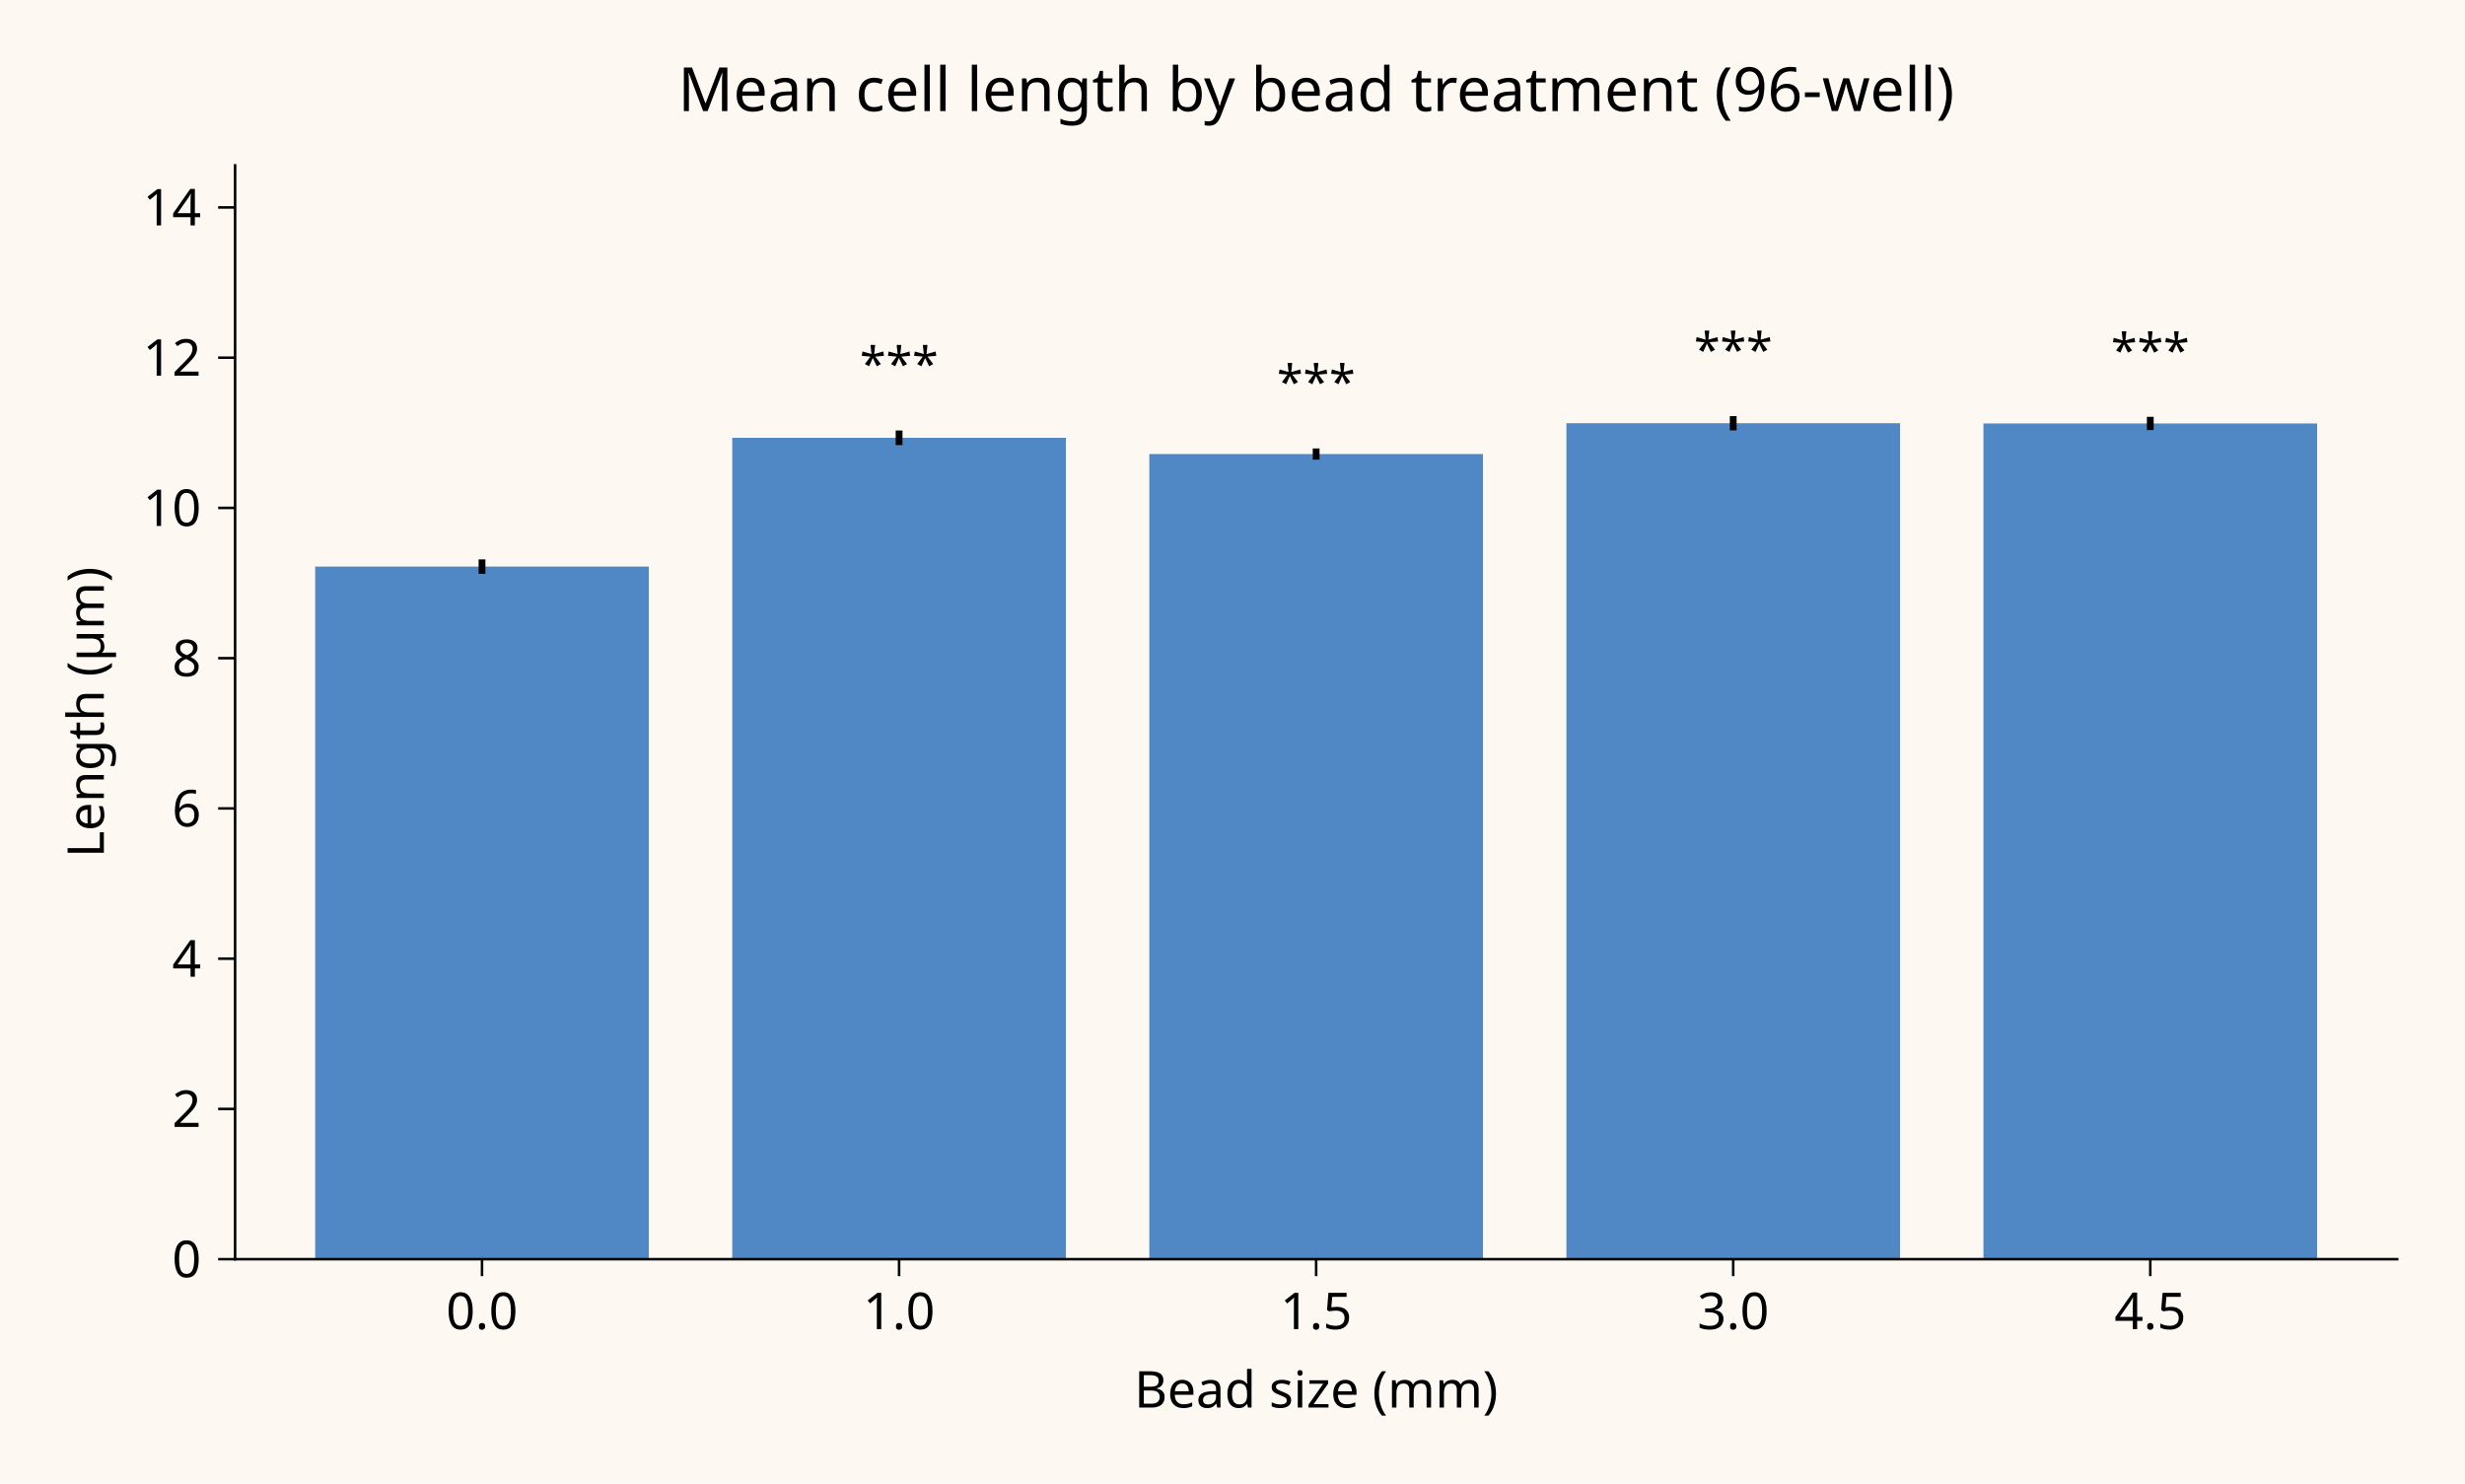
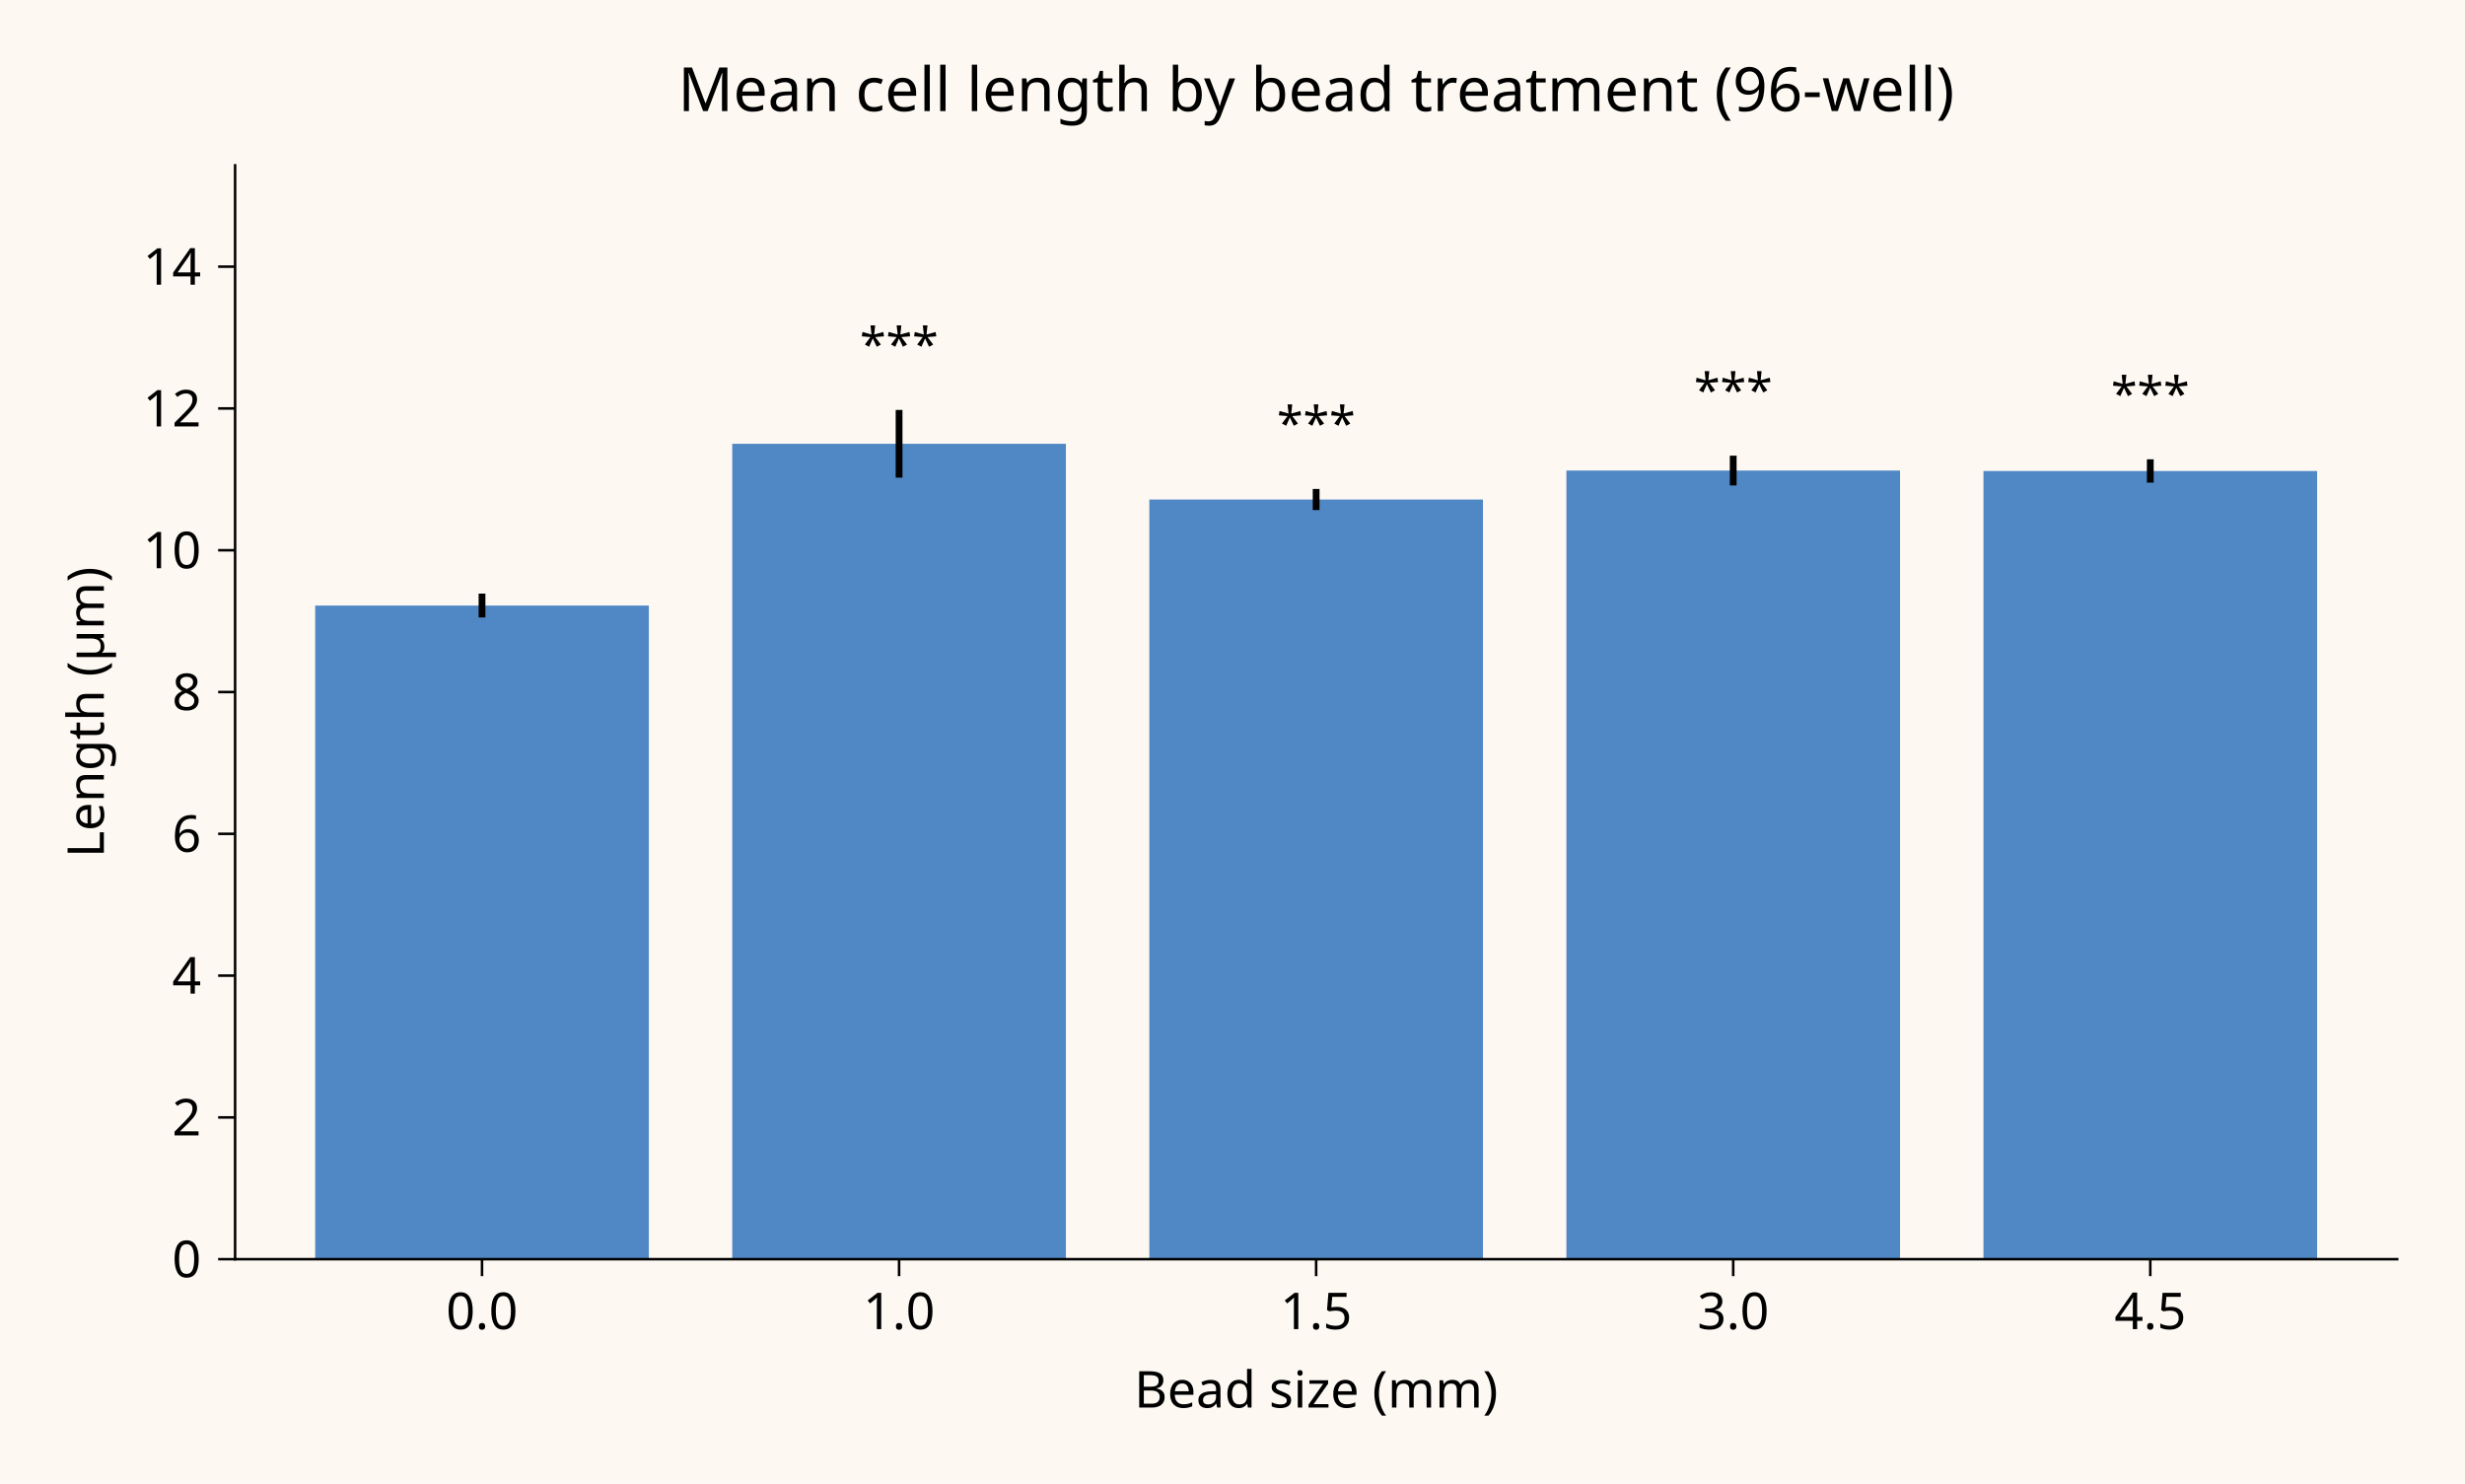
<svg xmlns="http://www.w3.org/2000/svg" xmlns:xlink="http://www.w3.org/1999/xlink" width="727.02pt" height="437.555pt" viewBox="0 0 727.02 437.555" version="1.1">
  <defs>
    <style type="text/css">*{stroke-linejoin: round; stroke-linecap: butt}</style>
  </defs>
  <g id="figure_1">
    <g id="patch_1">
      <path d="M 0 437.555  L 727.02 437.555  L 727.02 0  L 0 0  z " style="fill: #fdf8f2" />
    </g>
    <g id="axes_1">
      <g id="patch_2">
        <path d="M 69.341 371.363  L 707.02 371.363  L 707.02 48.763  L 69.341 48.763  L 69.341 371.363  z " style="fill: none" />
      </g>
      <g id="patch_3">
-         <path d="M 92.959 371.363  L 191.366 371.363  L 191.366 167.105  L 92.959 167.105  z " clip-path="url(#pba1ad1f182)" style="fill: #5088c5" />
+         <path d="M 92.959 371.363  L 191.366 371.363  L 191.366 178.586  L 92.959 178.586  z " clip-path="url(#p2ad0e679d3)" style="fill: #5088c5" />
      </g>
      <g id="patch_4">
-         <path d="M 215.968 371.363  L 314.375 371.363  L 314.375 129.118  L 215.968 129.118  z " clip-path="url(#pba1ad1f182)" style="fill: #5088c5" />
+         <path d="M 215.968 371.363  L 314.375 371.363  L 314.375 130.885  L 215.968 130.885  z " clip-path="url(#p2ad0e679d3)" style="fill: #5088c5" />
      </g>
      <g id="patch_5">
-         <path d="M 338.977 371.363  L 437.384 371.363  L 437.384 133.908  L 338.977 133.908  z " clip-path="url(#pba1ad1f182)" style="fill: #5088c5" />
+         <path d="M 338.977 371.363  L 437.384 371.363  L 437.384 147.315  L 338.977 147.315  z " clip-path="url(#p2ad0e679d3)" style="fill: #5088c5" />
      </g>
      <g id="patch_6">
-         <path d="M 461.986 371.363  L 560.393 371.363  L 560.393 124.823  L 461.986 124.823  z " clip-path="url(#pba1ad1f182)" style="fill: #5088c5" />
+         <path d="M 461.986 371.363  L 560.393 371.363  L 560.393 138.783  L 461.986 138.783  z " clip-path="url(#p2ad0e679d3)" style="fill: #5088c5" />
      </g>
      <g id="patch_7">
-         <path d="M 584.995 371.363  L 683.402 371.363  L 683.402 124.883  L 584.995 124.883  z " clip-path="url(#pba1ad1f182)" style="fill: #5088c5" />
+         <path d="M 584.995 371.363  L 683.402 371.363  L 683.402 138.905  L 584.995 138.905  z " clip-path="url(#p2ad0e679d3)" style="fill: #5088c5" />
      </g>
      <g id="matplotlib.axis_1">
        <g id="xtick_1">
          <g id="line2d_1">
            <defs>
-               <path id="m2a04593875" d="M 0 0  L 0 5  " style="stroke: #000000; stroke-width: 0.75" />
+               <path id="m27aa2be63f" d="M 0 0  L 0 5  " style="stroke: #000000; stroke-width: 0.75" />
            </defs>
            <g>
-               <use xlink:href="#m2a04593875" x="142.163" y="371.363" style="stroke: #000000; stroke-width: 0.75" />
+               <use xlink:href="#m27aa2be63f" x="142.163" y="371.363" style="stroke: #000000; stroke-width: 0.75" />
            </g>
          </g>
          <g id="text_1">
            <text style="font-size: 15px; font-family: 'Atkinson Hyperlegible Next', sans-serif; text-anchor: middle" x="142.163" y="391.983" transform="rotate(-0 142.1627 391.9827)">0.0</text>
          </g>
        </g>
        <g id="xtick_2">
          <g id="line2d_2">
            <g>
-               <use xlink:href="#m2a04593875" x="265.172" y="371.363" style="stroke: #000000; stroke-width: 0.75" />
+               <use xlink:href="#m27aa2be63f" x="265.172" y="371.363" style="stroke: #000000; stroke-width: 0.75" />
            </g>
          </g>
          <g id="text_2">
            <text style="font-size: 15px; font-family: 'Atkinson Hyperlegible Next', sans-serif; text-anchor: middle" x="265.172" y="391.983" transform="rotate(-0 265.1716 391.9827)">1.0</text>
          </g>
        </g>
        <g id="xtick_3">
          <g id="line2d_3">
            <g>
-               <use xlink:href="#m2a04593875" x="388.18" y="371.363" style="stroke: #000000; stroke-width: 0.75" />
+               <use xlink:href="#m27aa2be63f" x="388.18" y="371.363" style="stroke: #000000; stroke-width: 0.75" />
            </g>
          </g>
          <g id="text_3">
            <text style="font-size: 15px; font-family: 'Atkinson Hyperlegible Next', sans-serif; text-anchor: middle" x="388.18" y="391.983" transform="rotate(-0 388.1805 391.9827)">1.5</text>
          </g>
        </g>
        <g id="xtick_4">
          <g id="line2d_4">
            <g>
-               <use xlink:href="#m2a04593875" x="511.189" y="371.363" style="stroke: #000000; stroke-width: 0.75" />
+               <use xlink:href="#m27aa2be63f" x="511.189" y="371.363" style="stroke: #000000; stroke-width: 0.75" />
            </g>
          </g>
          <g id="text_4">
            <text style="font-size: 15px; font-family: 'Atkinson Hyperlegible Next', sans-serif; text-anchor: middle" x="511.189" y="391.983" transform="rotate(-0 511.1894 391.9827)">3.0</text>
          </g>
        </g>
        <g id="xtick_5">
          <g id="line2d_5">
            <g>
-               <use xlink:href="#m2a04593875" x="634.198" y="371.363" style="stroke: #000000; stroke-width: 0.75" />
+               <use xlink:href="#m27aa2be63f" x="634.198" y="371.363" style="stroke: #000000; stroke-width: 0.75" />
            </g>
          </g>
          <g id="text_5">
            <text style="font-size: 15px; font-family: 'Atkinson Hyperlegible Next', sans-serif; text-anchor: middle" x="634.198" y="391.983" transform="rotate(-0 634.1983 391.9827)">4.5</text>
          </g>
        </g>
        <g id="text_6">
          <text style="font-weight: 500; font-size: 15px; font-family: 'Atkinson Hyperlegible Next', sans-serif; text-anchor: middle" x="388.18" y="415.124" transform="rotate(-0 388.1805 415.1241)">Bead size (mm)</text>
        </g>
      </g>
      <g id="matplotlib.axis_2">
        <g id="ytick_1">
          <g id="line2d_6">
            <defs>
-               <path id="m999625dd30" d="M 0 0  L -5 0  " style="stroke: #000000; stroke-width: 0.75" />
+               <path id="m6909d18aed" d="M 0 0  L -5 0  " style="stroke: #000000; stroke-width: 0.75" />
            </defs>
            <g>
-               <use xlink:href="#m999625dd30" x="69.341" y="371.363" style="stroke: #000000; stroke-width: 0.75" />
+               <use xlink:href="#m6909d18aed" x="69.341" y="371.363" style="stroke: #000000; stroke-width: 0.75" />
            </g>
          </g>
          <g id="text_7">
            <text style="font-size: 15px; font-family: 'Atkinson Hyperlegible Next', sans-serif; text-anchor: end" x="59.341" y="376.673" transform="rotate(-0 59.34141 376.6729)">0</text>
          </g>
        </g>
        <g id="ytick_2">
          <g id="line2d_7">
            <g>
-               <use xlink:href="#m999625dd30" x="69.341" y="327.05" style="stroke: #000000; stroke-width: 0.75" />
+               <use xlink:href="#m6909d18aed" x="69.341" y="329.547" style="stroke: #000000; stroke-width: 0.75" />
            </g>
          </g>
          <g id="text_8">
-             <text style="font-size: 15px; font-family: 'Atkinson Hyperlegible Next', sans-serif; text-anchor: end" x="59.341" y="332.36" transform="rotate(-0 59.34141 332.36)">2</text>
+             <text style="font-size: 15px; font-family: 'Atkinson Hyperlegible Next', sans-serif; text-anchor: end" x="59.341" y="334.856" transform="rotate(-0 59.34141 334.8564)">2</text>
          </g>
        </g>
        <g id="ytick_3">
          <g id="line2d_8">
            <g>
-               <use xlink:href="#m999625dd30" x="69.341" y="282.737" style="stroke: #000000; stroke-width: 0.75" />
+               <use xlink:href="#m6909d18aed" x="69.341" y="287.73" style="stroke: #000000; stroke-width: 0.75" />
            </g>
          </g>
          <g id="text_9">
-             <text style="font-size: 15px; font-family: 'Atkinson Hyperlegible Next', sans-serif; text-anchor: end" x="59.341" y="288.047" transform="rotate(-0 59.34141 288.0471)">4</text>
+             <text style="font-size: 15px; font-family: 'Atkinson Hyperlegible Next', sans-serif; text-anchor: end" x="59.341" y="293.04" transform="rotate(-0 59.34141 293.04)">4</text>
          </g>
        </g>
        <g id="ytick_4">
          <g id="line2d_9">
            <g>
-               <use xlink:href="#m999625dd30" x="69.341" y="238.424" style="stroke: #000000; stroke-width: 0.75" />
+               <use xlink:href="#m6909d18aed" x="69.341" y="245.914" style="stroke: #000000; stroke-width: 0.75" />
            </g>
          </g>
          <g id="text_10">
-             <text style="font-size: 15px; font-family: 'Atkinson Hyperlegible Next', sans-serif; text-anchor: end" x="59.341" y="243.734" transform="rotate(-0 59.34141 243.7343)">6</text>
+             <text style="font-size: 15px; font-family: 'Atkinson Hyperlegible Next', sans-serif; text-anchor: end" x="59.341" y="251.223" transform="rotate(-0 59.34141 251.2235)">6</text>
          </g>
        </g>
        <g id="ytick_5">
          <g id="line2d_10">
            <g>
-               <use xlink:href="#m999625dd30" x="69.341" y="194.112" style="stroke: #000000; stroke-width: 0.75" />
+               <use xlink:href="#m6909d18aed" x="69.341" y="204.097" style="stroke: #000000; stroke-width: 0.75" />
            </g>
          </g>
          <g id="text_11">
-             <text style="font-size: 15px; font-family: 'Atkinson Hyperlegible Next', sans-serif; text-anchor: end" x="59.341" y="199.421" transform="rotate(-0 59.34141 199.4214)">8</text>
+             <text style="font-size: 15px; font-family: 'Atkinson Hyperlegible Next', sans-serif; text-anchor: end" x="59.341" y="209.407" transform="rotate(-0 59.34141 209.407)">8</text>
          </g>
        </g>
        <g id="ytick_6">
          <g id="line2d_11">
            <g>
-               <use xlink:href="#m999625dd30" x="69.341" y="149.799" style="stroke: #000000; stroke-width: 0.75" />
+               <use xlink:href="#m6909d18aed" x="69.341" y="162.281" style="stroke: #000000; stroke-width: 0.75" />
            </g>
          </g>
          <g id="text_12">
-             <text style="font-size: 15px; font-family: 'Atkinson Hyperlegible Next', sans-serif; text-anchor: end" x="59.341" y="155.108" transform="rotate(-0 59.34141 155.1085)">10</text>
+             <text style="font-size: 15px; font-family: 'Atkinson Hyperlegible Next', sans-serif; text-anchor: end" x="59.341" y="167.591" transform="rotate(-0 59.34141 167.5906)">10</text>
          </g>
        </g>
        <g id="ytick_7">
          <g id="line2d_12">
            <g>
-               <use xlink:href="#m999625dd30" x="69.341" y="105.486" style="stroke: #000000; stroke-width: 0.75" />
+               <use xlink:href="#m6909d18aed" x="69.341" y="120.464" style="stroke: #000000; stroke-width: 0.75" />
            </g>
          </g>
          <g id="text_13">
-             <text style="font-size: 15px; font-family: 'Atkinson Hyperlegible Next', sans-serif; text-anchor: end" x="59.341" y="110.796" transform="rotate(-0 59.34141 110.7956)">12</text>
+             <text style="font-size: 15px; font-family: 'Atkinson Hyperlegible Next', sans-serif; text-anchor: end" x="59.341" y="125.774" transform="rotate(-0 59.34141 125.7741)">12</text>
          </g>
        </g>
        <g id="ytick_8">
          <g id="line2d_13">
            <g>
-               <use xlink:href="#m999625dd30" x="69.341" y="61.173" style="stroke: #000000; stroke-width: 0.75" />
+               <use xlink:href="#m6909d18aed" x="69.341" y="78.648" style="stroke: #000000; stroke-width: 0.75" />
            </g>
          </g>
          <g id="text_14">
-             <text style="font-size: 15px; font-family: 'Atkinson Hyperlegible Next', sans-serif; text-anchor: end" x="59.341" y="66.483" transform="rotate(-0 59.34141 66.48273)">14</text>
+             <text style="font-size: 15px; font-family: 'Atkinson Hyperlegible Next', sans-serif; text-anchor: end" x="59.341" y="83.958" transform="rotate(-0 59.34141 83.95762)">14</text>
          </g>
        </g>
        <g id="text_15">
          <text style="font-weight: 500; font-size: 15px; font-family: 'Atkinson Hyperlegible Next', sans-serif; text-anchor: middle" x="30.636" y="210.063" transform="rotate(-90 30.63594 210.0631)">Length (μm)</text>
        </g>
      </g>
      <g id="LineCollection_1">
-         <path d="M 142.163 169.227  L 142.163 164.983  " clip-path="url(#pba1ad1f182)" style="fill: none; stroke: #000000; stroke-width: 2" />
-         <path d="M 265.172 131.273  L 265.172 126.964  " clip-path="url(#pba1ad1f182)" style="fill: none; stroke: #000000; stroke-width: 2" />
-         <path d="M 388.18 135.551  L 388.18 132.265  " clip-path="url(#pba1ad1f182)" style="fill: none; stroke: #000000; stroke-width: 2" />
-         <path d="M 511.189 126.92  L 511.189 122.725  " clip-path="url(#pba1ad1f182)" style="fill: none; stroke: #000000; stroke-width: 2" />
-         <path d="M 634.198 126.823  L 634.198 122.942  " clip-path="url(#pba1ad1f182)" style="fill: none; stroke: #000000; stroke-width: 2" />
+         <path d="M 142.163 182.1  L 142.163 175.073  " clip-path="url(#p2ad0e679d3)" style="fill: none; stroke: #000000; stroke-width: 2" />
+         <path d="M 265.172 140.864  L 265.172 120.906  " clip-path="url(#p2ad0e679d3)" style="fill: none; stroke: #000000; stroke-width: 2" />
+         <path d="M 388.18 150.421  L 388.18 144.209  " clip-path="url(#p2ad0e679d3)" style="fill: none; stroke: #000000; stroke-width: 2" />
+         <path d="M 511.189 143.175  L 511.189 134.391  " clip-path="url(#p2ad0e679d3)" style="fill: none; stroke: #000000; stroke-width: 2" />
+         <path d="M 634.198 142.349  L 634.198 135.461  " clip-path="url(#p2ad0e679d3)" style="fill: none; stroke: #000000; stroke-width: 2" />
      </g>
      <g id="line2d_14">
        <defs>
-           <path id="m89c98d6476" d="M 6 0  L -6 -0  " />
+           <path id="mea863eccc1" d="M 6 0  L -6 -0  " />
        </defs>
-         <g clip-path="url(#pba1ad1f182)">
-           <use xlink:href="#m89c98d6476" x="142.163" y="169.227" style="fill: #5088c5" />
-           <use xlink:href="#m89c98d6476" x="265.172" y="131.273" style="fill: #5088c5" />
-           <use xlink:href="#m89c98d6476" x="388.18" y="135.551" style="fill: #5088c5" />
-           <use xlink:href="#m89c98d6476" x="511.189" y="126.92" style="fill: #5088c5" />
-           <use xlink:href="#m89c98d6476" x="634.198" y="126.823" style="fill: #5088c5" />
+         <g clip-path="url(#p2ad0e679d3)">
+           <use xlink:href="#mea863eccc1" x="142.163" y="182.1" style="fill: #5088c5" />
+           <use xlink:href="#mea863eccc1" x="265.172" y="140.864" style="fill: #5088c5" />
+           <use xlink:href="#mea863eccc1" x="388.18" y="150.421" style="fill: #5088c5" />
+           <use xlink:href="#mea863eccc1" x="511.189" y="143.175" style="fill: #5088c5" />
+           <use xlink:href="#mea863eccc1" x="634.198" y="142.349" style="fill: #5088c5" />
        </g>
      </g>
      <g id="line2d_15">
-         <g clip-path="url(#pba1ad1f182)">
-           <use xlink:href="#m89c98d6476" x="142.163" y="164.983" style="fill: #5088c5" />
-           <use xlink:href="#m89c98d6476" x="265.172" y="126.964" style="fill: #5088c5" />
-           <use xlink:href="#m89c98d6476" x="388.18" y="132.265" style="fill: #5088c5" />
-           <use xlink:href="#m89c98d6476" x="511.189" y="122.725" style="fill: #5088c5" />
-           <use xlink:href="#m89c98d6476" x="634.198" y="122.942" style="fill: #5088c5" />
+         <g clip-path="url(#p2ad0e679d3)">
+           <use xlink:href="#mea863eccc1" x="142.163" y="175.073" style="fill: #5088c5" />
+           <use xlink:href="#mea863eccc1" x="265.172" y="120.906" style="fill: #5088c5" />
+           <use xlink:href="#mea863eccc1" x="388.18" y="144.209" style="fill: #5088c5" />
+           <use xlink:href="#mea863eccc1" x="511.189" y="134.391" style="fill: #5088c5" />
+           <use xlink:href="#mea863eccc1" x="634.198" y="135.461" style="fill: #5088c5" />
        </g>
      </g>
      <g id="patch_8">
        <path d="M 69.341 371.363  L 69.341 48.763  " style="fill: none; stroke: #000000; stroke-width: 0.75; stroke-linejoin: miter; stroke-linecap: square" />
      </g>
      <g id="patch_9">
        <path d="M 69.341 371.363  L 707.02 371.363  " style="fill: none; stroke: #000000; stroke-width: 0.75; stroke-linejoin: miter; stroke-linecap: square" />
      </g>
      <g id="text_16">
-         <text style="font-size: 14px; font-family: 'Atkinson Hyperlegible Next', sans-serif; text-anchor: middle" x="265.172" y="112.368" transform="rotate(-0 265.1716 112.3683)">***</text>
+         <text style="font-size: 14px; font-family: 'Atkinson Hyperlegible Next', sans-serif; text-anchor: middle" x="265.172" y="106.614" transform="rotate(-0 265.1716 106.6141)">***</text>
      </g>
      <g id="text_17">
-         <text style="font-size: 14px; font-family: 'Atkinson Hyperlegible Next', sans-serif; text-anchor: middle" x="388.18" y="117.669" transform="rotate(-0 388.1805 117.6691)">***</text>
+         <text style="font-size: 14px; font-family: 'Atkinson Hyperlegible Next', sans-serif; text-anchor: middle" x="388.18" y="129.917" transform="rotate(-0 388.1805 129.9171)">***</text>
      </g>
      <g id="text_18">
-         <text style="font-size: 14px; font-family: 'Atkinson Hyperlegible Next', sans-serif; text-anchor: middle" x="511.189" y="108.13" transform="rotate(-0 511.1894 108.1298)">***</text>
+         <text style="font-size: 14px; font-family: 'Atkinson Hyperlegible Next', sans-serif; text-anchor: middle" x="511.189" y="120.099" transform="rotate(-0 511.1894 120.099)">***</text>
      </g>
      <g id="text_19">
-         <text style="font-size: 14px; font-family: 'Atkinson Hyperlegible Next', sans-serif; text-anchor: middle" x="634.198" y="108.347" transform="rotate(-0 634.1983 108.347)">***</text>
+         <text style="font-size: 14px; font-family: 'Atkinson Hyperlegible Next', sans-serif; text-anchor: middle" x="634.198" y="121.168" transform="rotate(-0 634.1983 121.1684)">***</text>
      </g>
      <g id="text_20">
        <text style="font-weight: 500; font-size: 18px; font-family: 'Atkinson Hyperlegible Next', sans-serif; text-anchor: middle" x="388.18" y="32.763" transform="rotate(-0 388.1805 32.76313)">Mean cell length by bead treatment (96-well)</text>
      </g>
    </g>
  </g>
  <defs>
-     <clipPath id="pba1ad1f182">
+     <clipPath id="p2ad0e679d3">
      <rect x="69.341" y="48.763" width="637.678" height="322.6" />
    </clipPath>
  </defs>
</svg>
